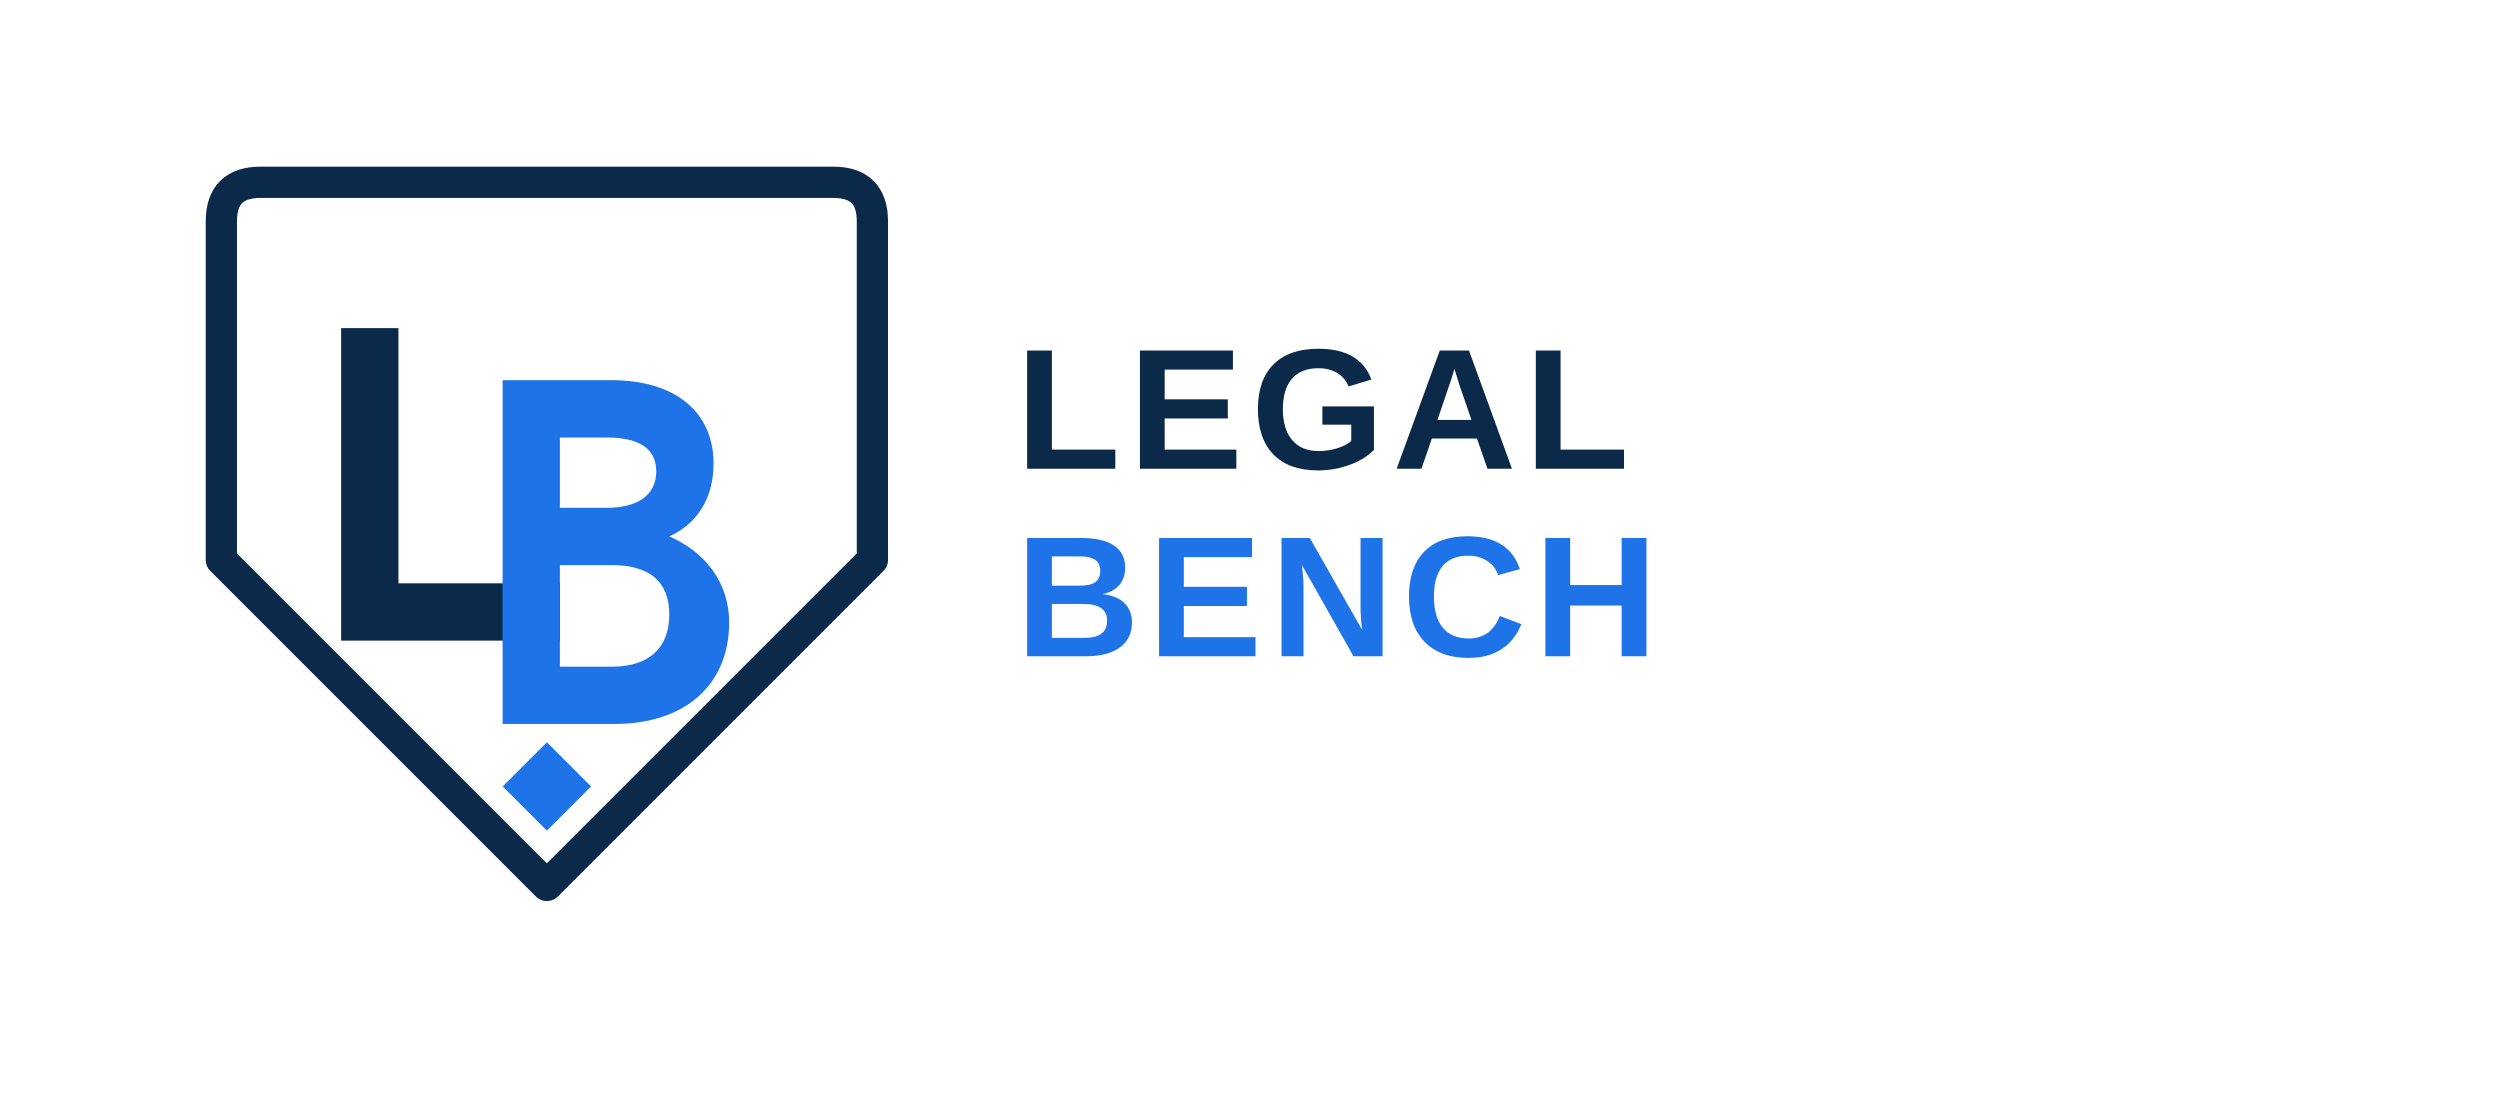
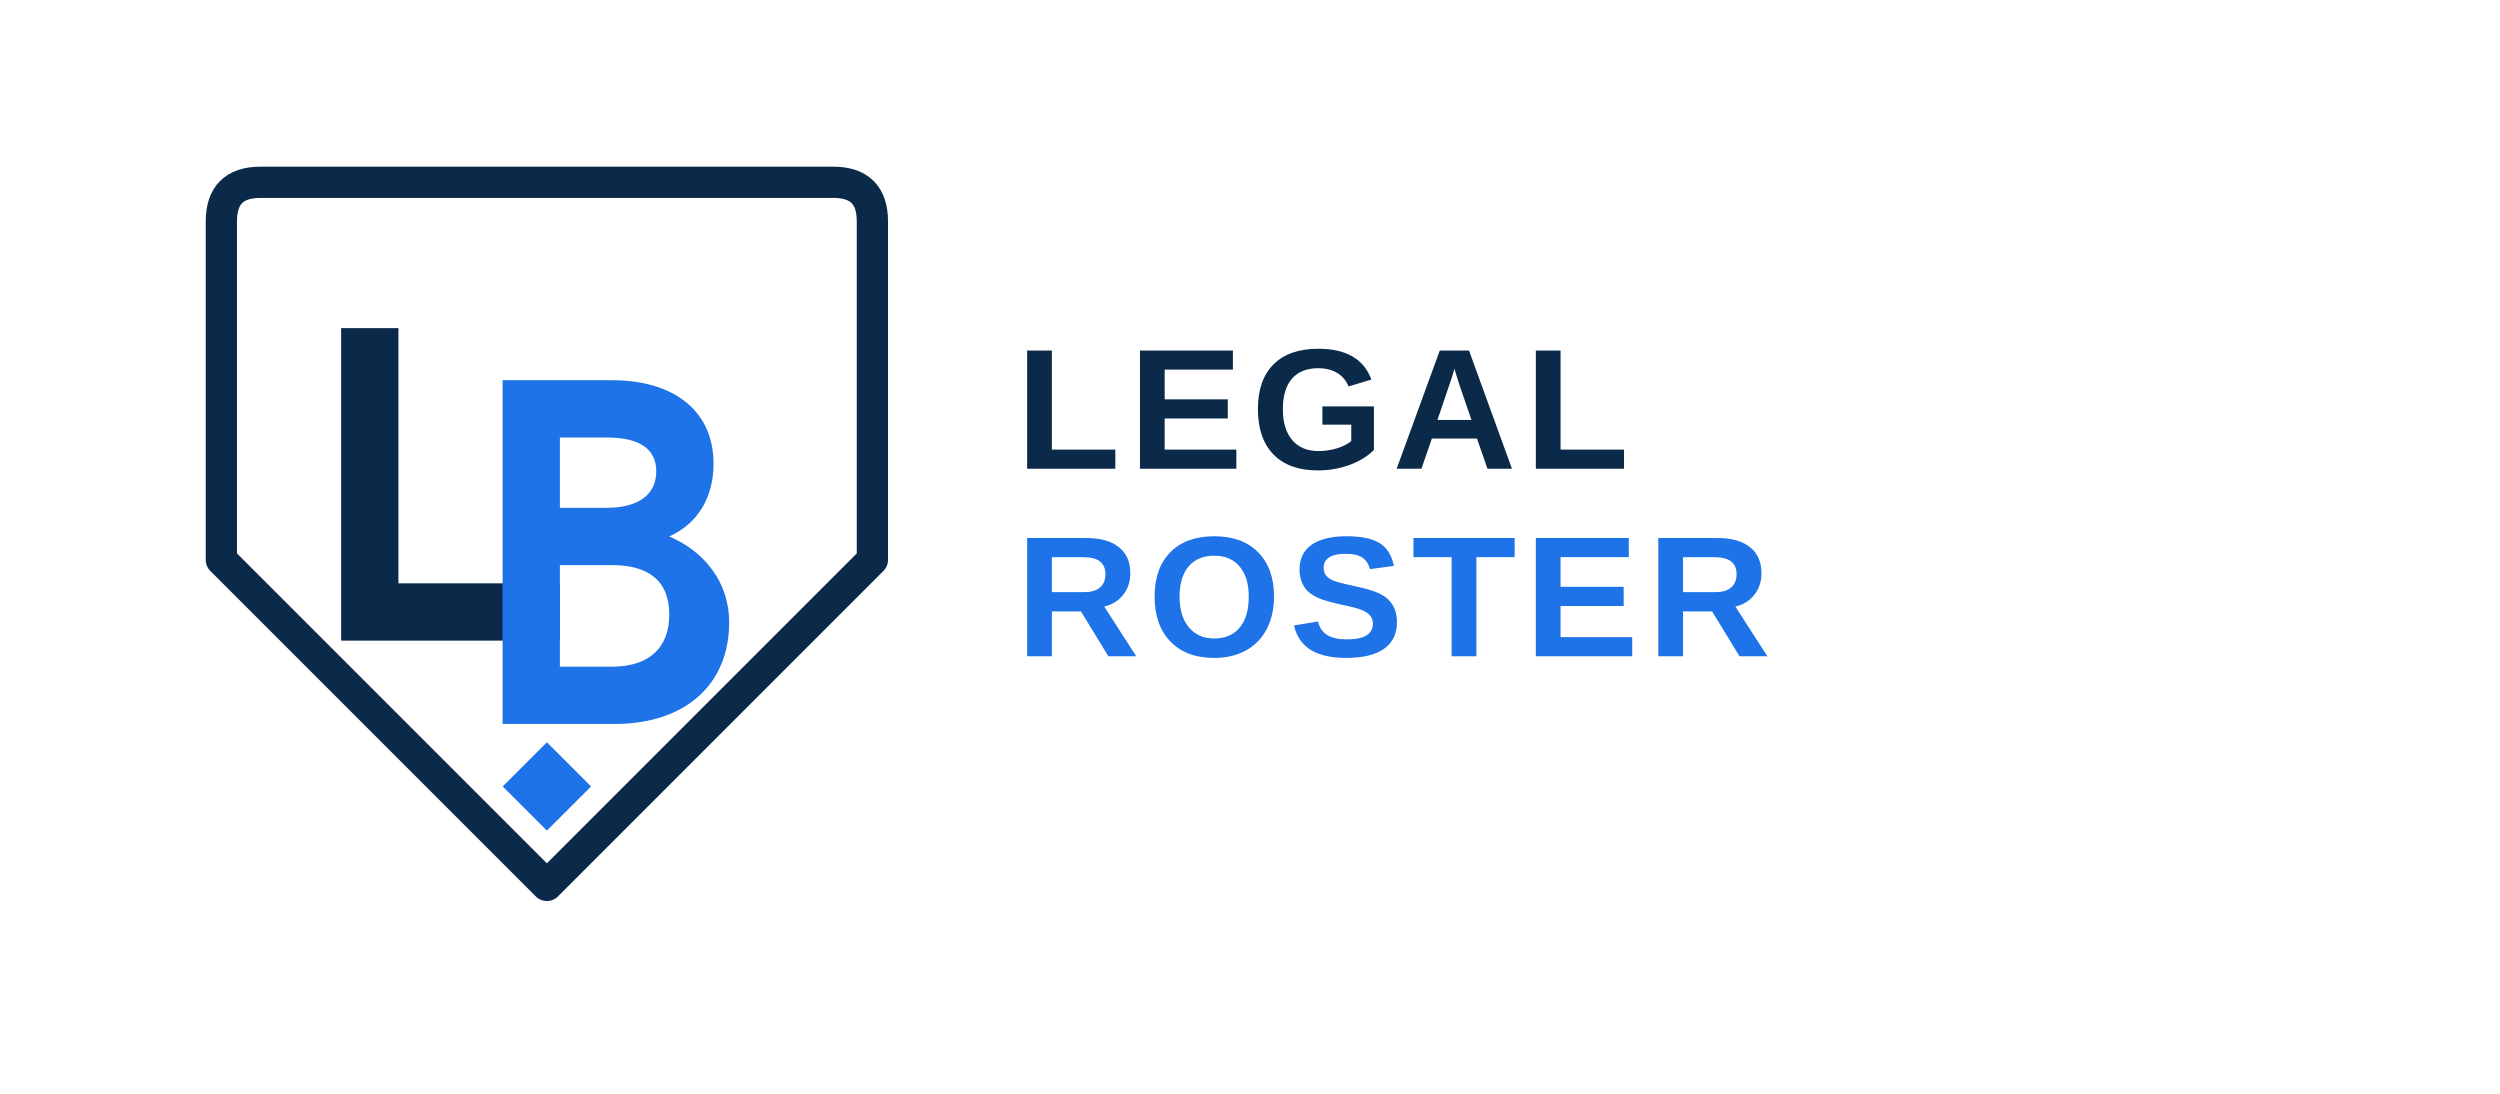
<svg xmlns="http://www.w3.org/2000/svg" width="960" height="420" viewBox="0 0 960 420" role="img" aria-labelledby="title desc">
  <style>
    text { font-family: Arial, Helvetica, sans-serif; }
  </style>
  <g transform="translate(65 70)">
    <path d="M35 0 H255 Q270 0 270 15 V145              L145 270 L20 145 V15 Q20 0 35 0 Z" fill="none" stroke="#0B2A4A" stroke-width="12" stroke-linejoin="round" />
    <g transform="translate(66 56)">
      <path d="M0 0 H22 V98 H84 V120 H0 Z" fill="#0B2A4A" />
      <path d="M62 20 H104 C128 20 143 32 143 52                C143 65 137 75 126 80                C140 86 149 98 149 113                C149 137 132 152 105 152 H62 Z                M84 42 V69 H102 C114 69 121 64 121 55                C121 46 114 42 102 42 Z                M84 91 V130 H104 C118 130 126 123 126 110                C126 97 118 91 104 91 Z" fill="#1E73E8" />
    </g>
    <rect x="133" y="220" width="24" height="24" transform="rotate(45 145 232)" fill="#1E73E8" />
  </g>
  <g transform="translate(390 120)">
    <text x="0" y="60" font-size="66" font-weight="700" letter-spacing="3" fill="#0B2A4A">LEGAL</text>
-     <text x="0" y="132" font-size="66" font-weight="700" letter-spacing="3" fill="#1E73E8">BENCH</text>
+     <text x="0" y="132" font-size="66" font-weight="700" letter-spacing="3" fill="#1E73E8">ROSTER</text>
  </g>
</svg>
